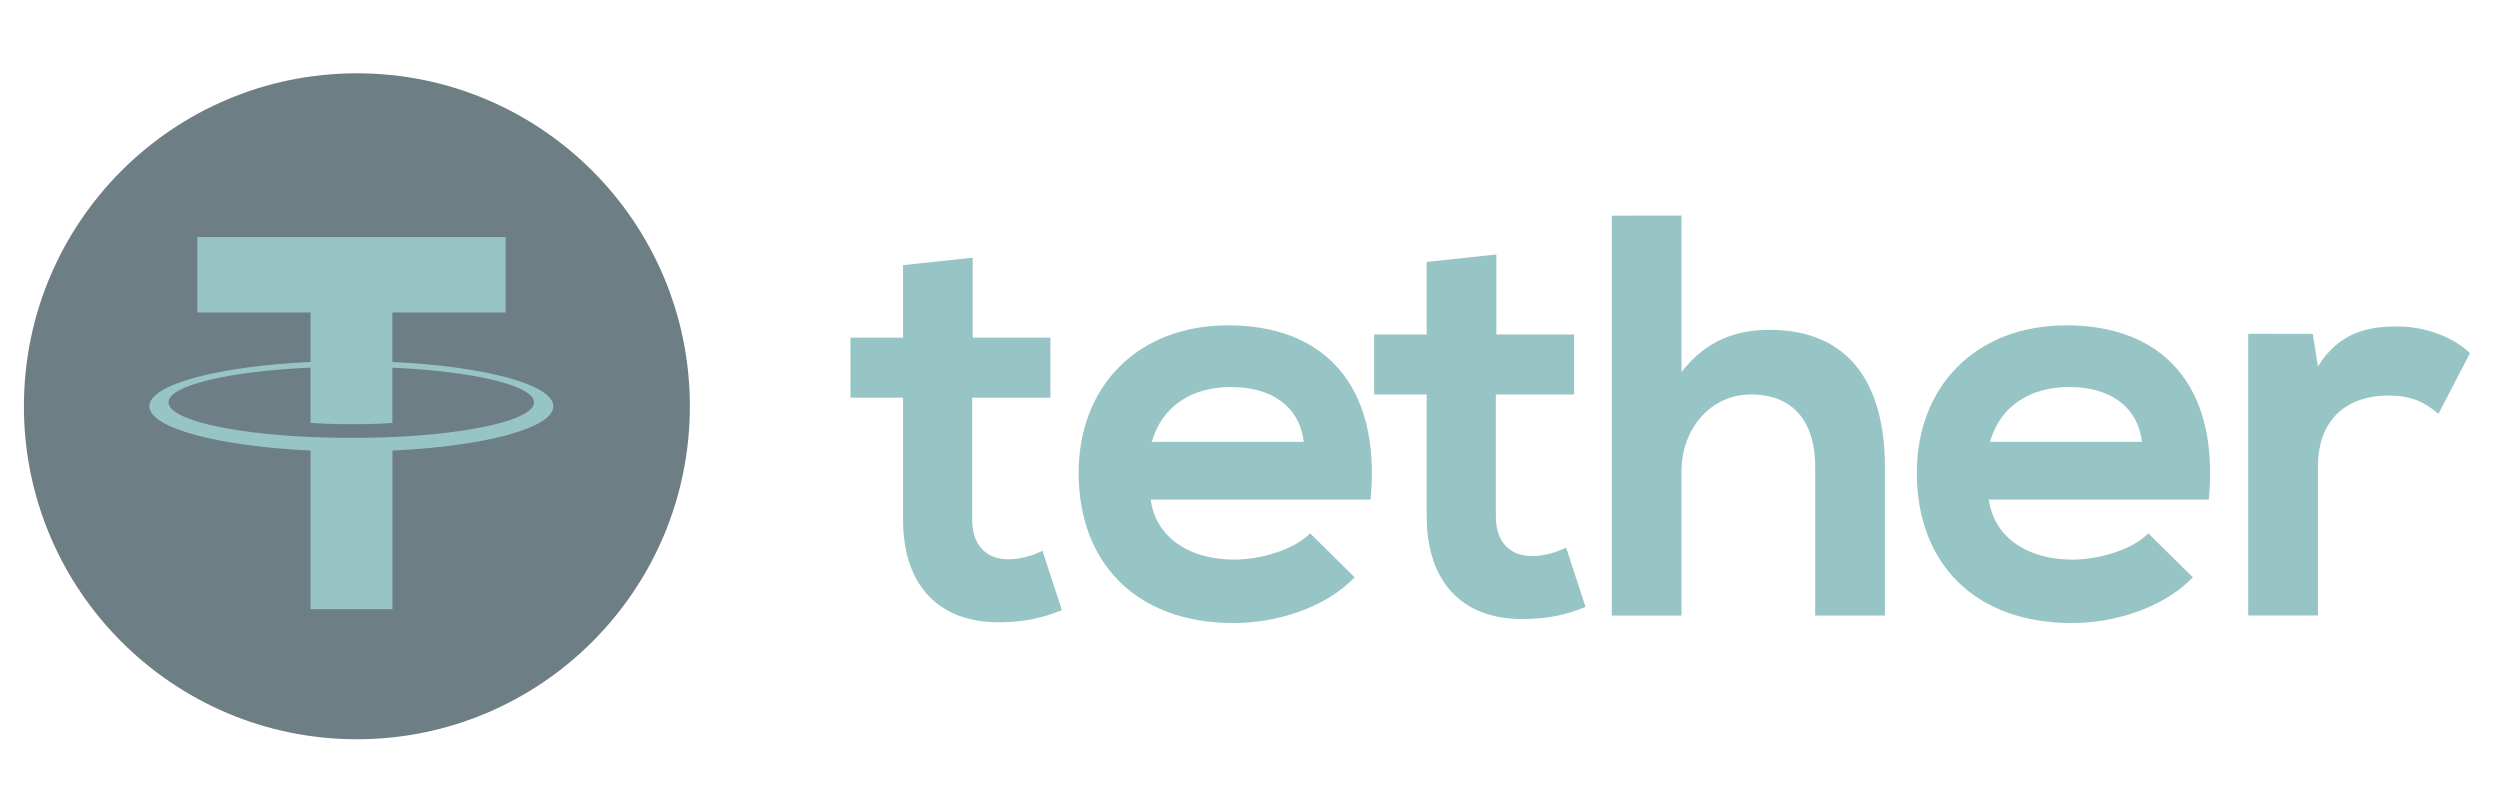
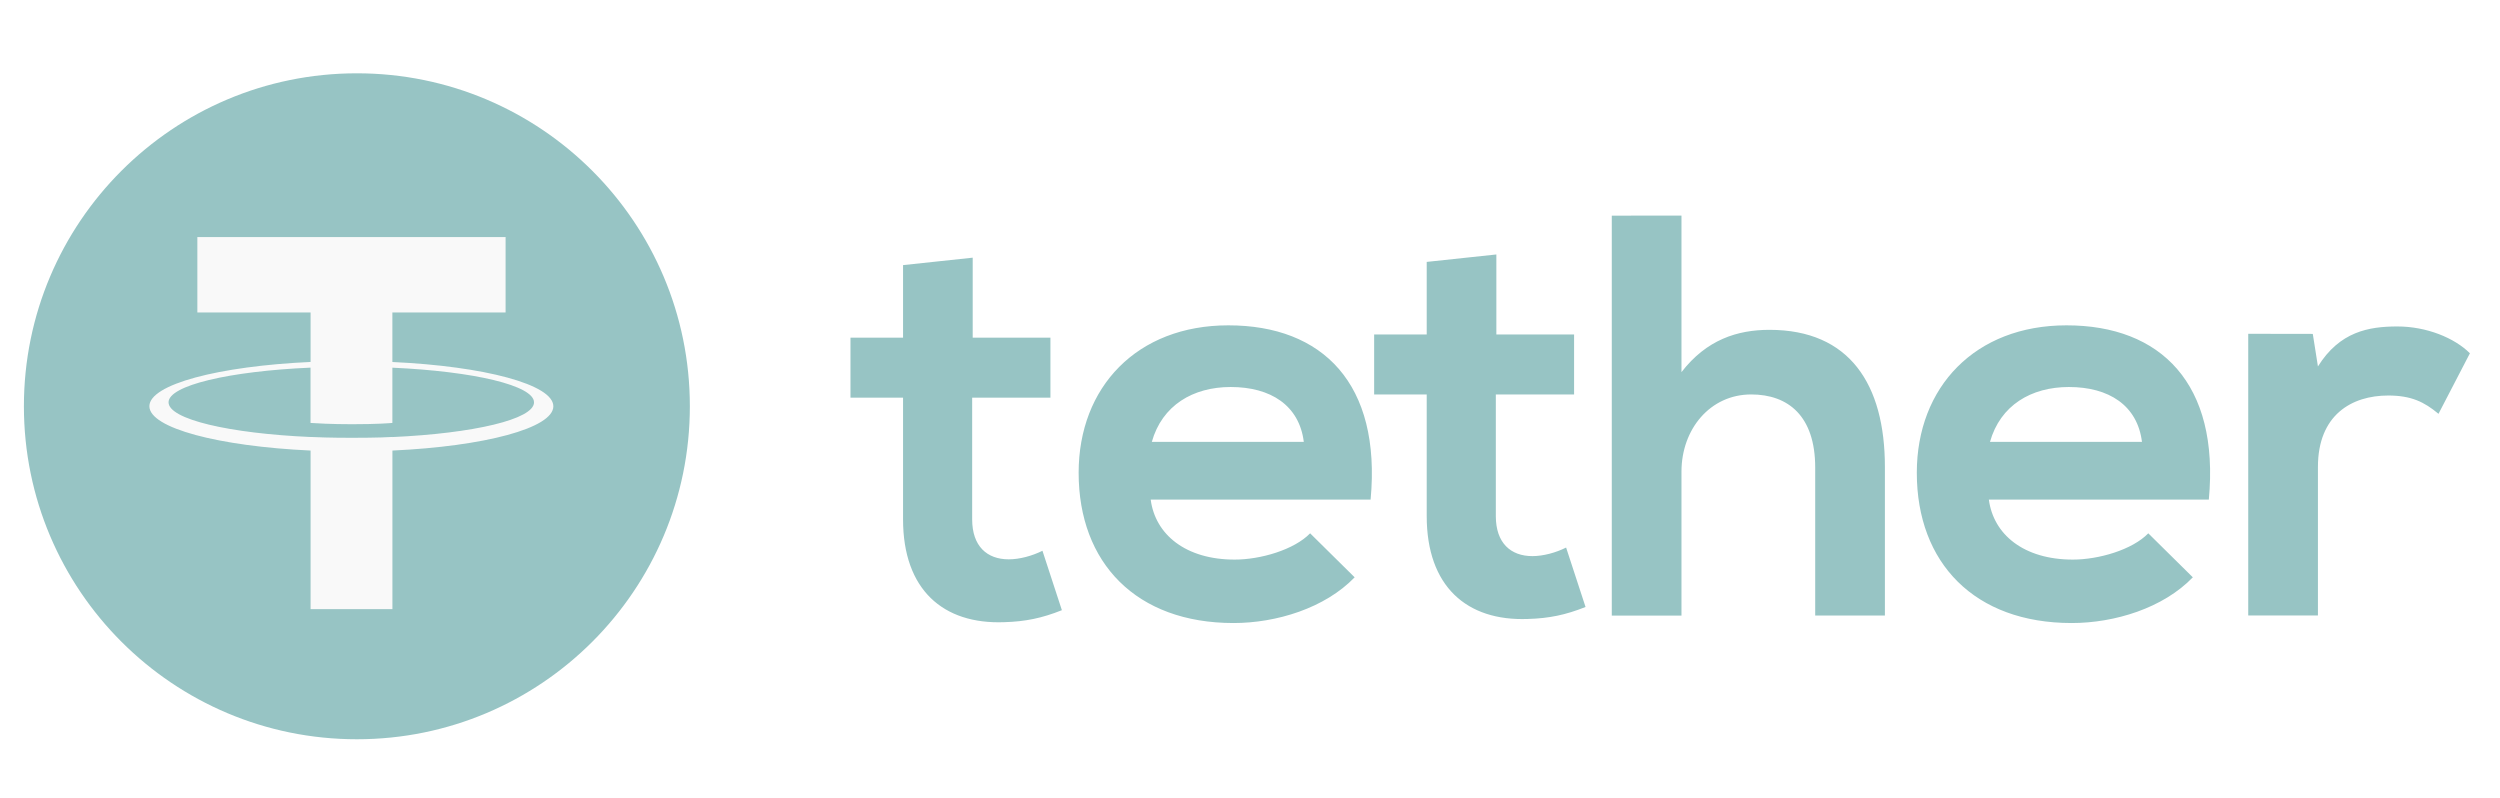
<svg xmlns="http://www.w3.org/2000/svg" viewBox="0 0 467 149">
-   <circle cx="66.665" cy="75.893" r="62.2" fill="#6E7E85" />
-   <g fill="#97C4C4">
+   <circle cx="66.665" cy="75.893" r="62.2" fill="#97C4C4" />
+   <g fill="#F9F9F9">
    <path d="m73.295 81.633v-.01c-.43.03-2.65.16-7.59.16-3.95 0-6.72-.11-7.7-.16v.01c-15.19-.67-26.52-3.31-26.52-6.48 0-3.16 11.34-5.81 26.52-6.48v10.33c.99.07 3.84.24 7.77.24 4.72 0 7.08-.2 7.52-.24v-10.32c15.16.68 26.46 3.32 26.46 6.48s-11.31 5.8-26.46 6.48m0-14.03v-9.24h21.15v-14.09h-57.58v14.09h21.15v9.24c-17.19.79-30.11 4.19-30.11 8.27s12.93 7.48 30.11 8.28v29.62h15.29v-29.62c17.16-.79 30.06-4.19 30.06-8.27 0-4.07-12.9-7.48-30.06-8.27" />
  </g>
  <path d="m181.7 48.133v14.94h14.52v11.21h-14.62v22.73c0 5.02 2.77 7.47 6.83 7.47 2.03 0 4.38-.64 6.3-1.6l3.63 11.1c-3.73 1.49-6.83 2.13-10.78 2.24-11.42.43-18.89-6.08-18.89-19.21v-22.73h-9.82v-11.21h9.82v-13.55zm250.33 14.24.96 6.08c4.06-6.51 9.5-7.47 14.84-7.47 5.44 0 10.67 2.13 13.55 5.01l-5.87 11.31c-2.67-2.24-5.12-3.42-9.39-3.42-6.83 0-13.13 3.63-13.13 13.34v27.75h-13.02v-52.62zm-31.91 20.17c-.85-6.83-6.19-10.25-13.66-10.25-7.04 0-12.81 3.42-14.73 10.25zm-28.6 10.78c.85 6.51 6.51 11.21 15.69 11.21 4.8 0 11.1-1.82 14.09-4.91l8.32 8.22c-5.55 5.76-14.62 8.54-22.63 8.54-18.14 0-28.93-11.21-28.93-28.07 0-16.01 10.89-27.54 27.97-27.54 17.61 0 28.61 10.89 26.58 32.55zm-57.42-53.05v29.24c4.7-6.08 10.46-7.9 16.44-7.9 14.94 0 21.56 10.14 21.56 25.62v27.75h-13.02v-27.64c0-9.61-5.02-13.66-11.96-13.66-7.69 0-13.02 6.51-13.02 14.41v26.9h-13.02v-74.71zm-34.58 7.26v14.94h14.52v11.21h-14.62v22.73c0 5.02 2.78 7.47 6.83 7.47 2.03 0 4.38-.64 6.3-1.6l3.63 11.1c-3.73 1.49-6.83 2.13-10.78 2.24-11.42.43-18.89-6.09-18.89-19.21v-22.73h-9.82v-11.21h9.82v-13.55zm-35.97 35.01c-.85-6.83-6.19-10.25-13.66-10.25-7.04 0-12.81 3.42-14.73 10.25zm-28.6 10.78c.85 6.51 6.51 11.21 15.69 11.21 4.8 0 11.1-1.82 14.09-4.91l8.32 8.22c-5.55 5.76-14.62 8.54-22.63 8.54-18.15 0-28.93-11.21-28.93-28.07 0-16.01 10.89-27.54 27.96-27.54 17.61 0 28.6 10.89 26.58 32.55z" fill="#97C4C4" />
</svg>
